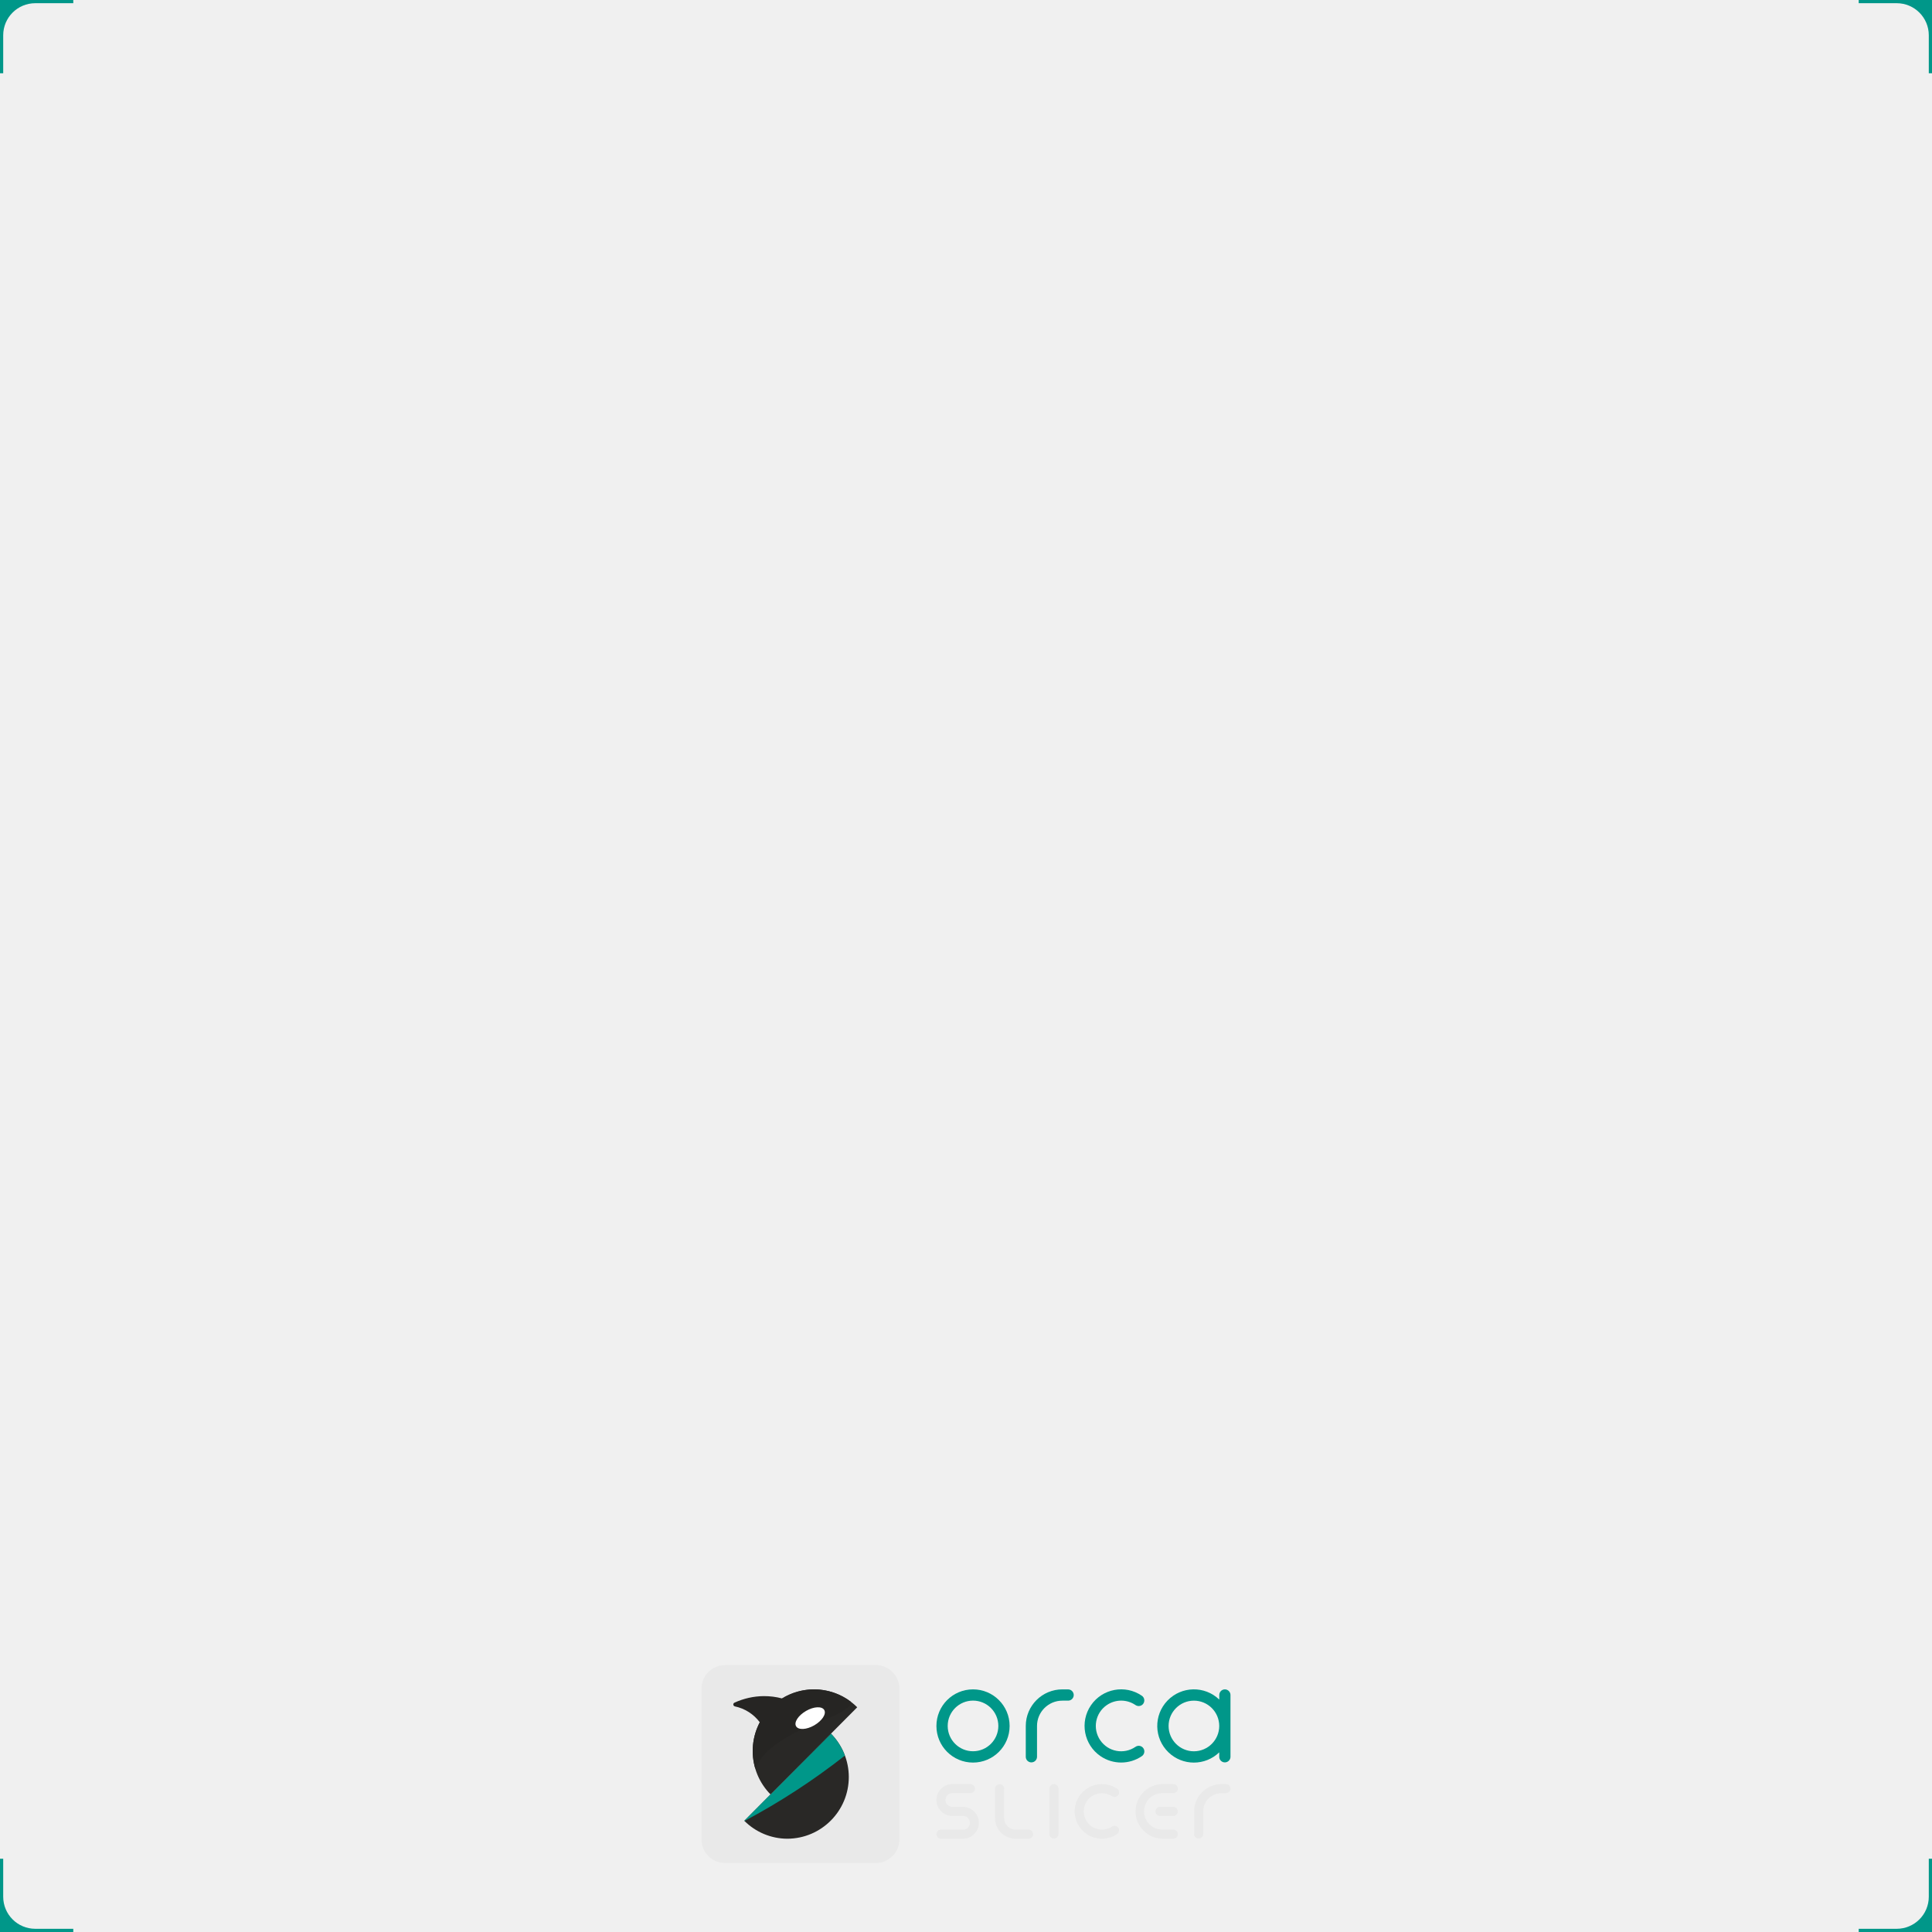
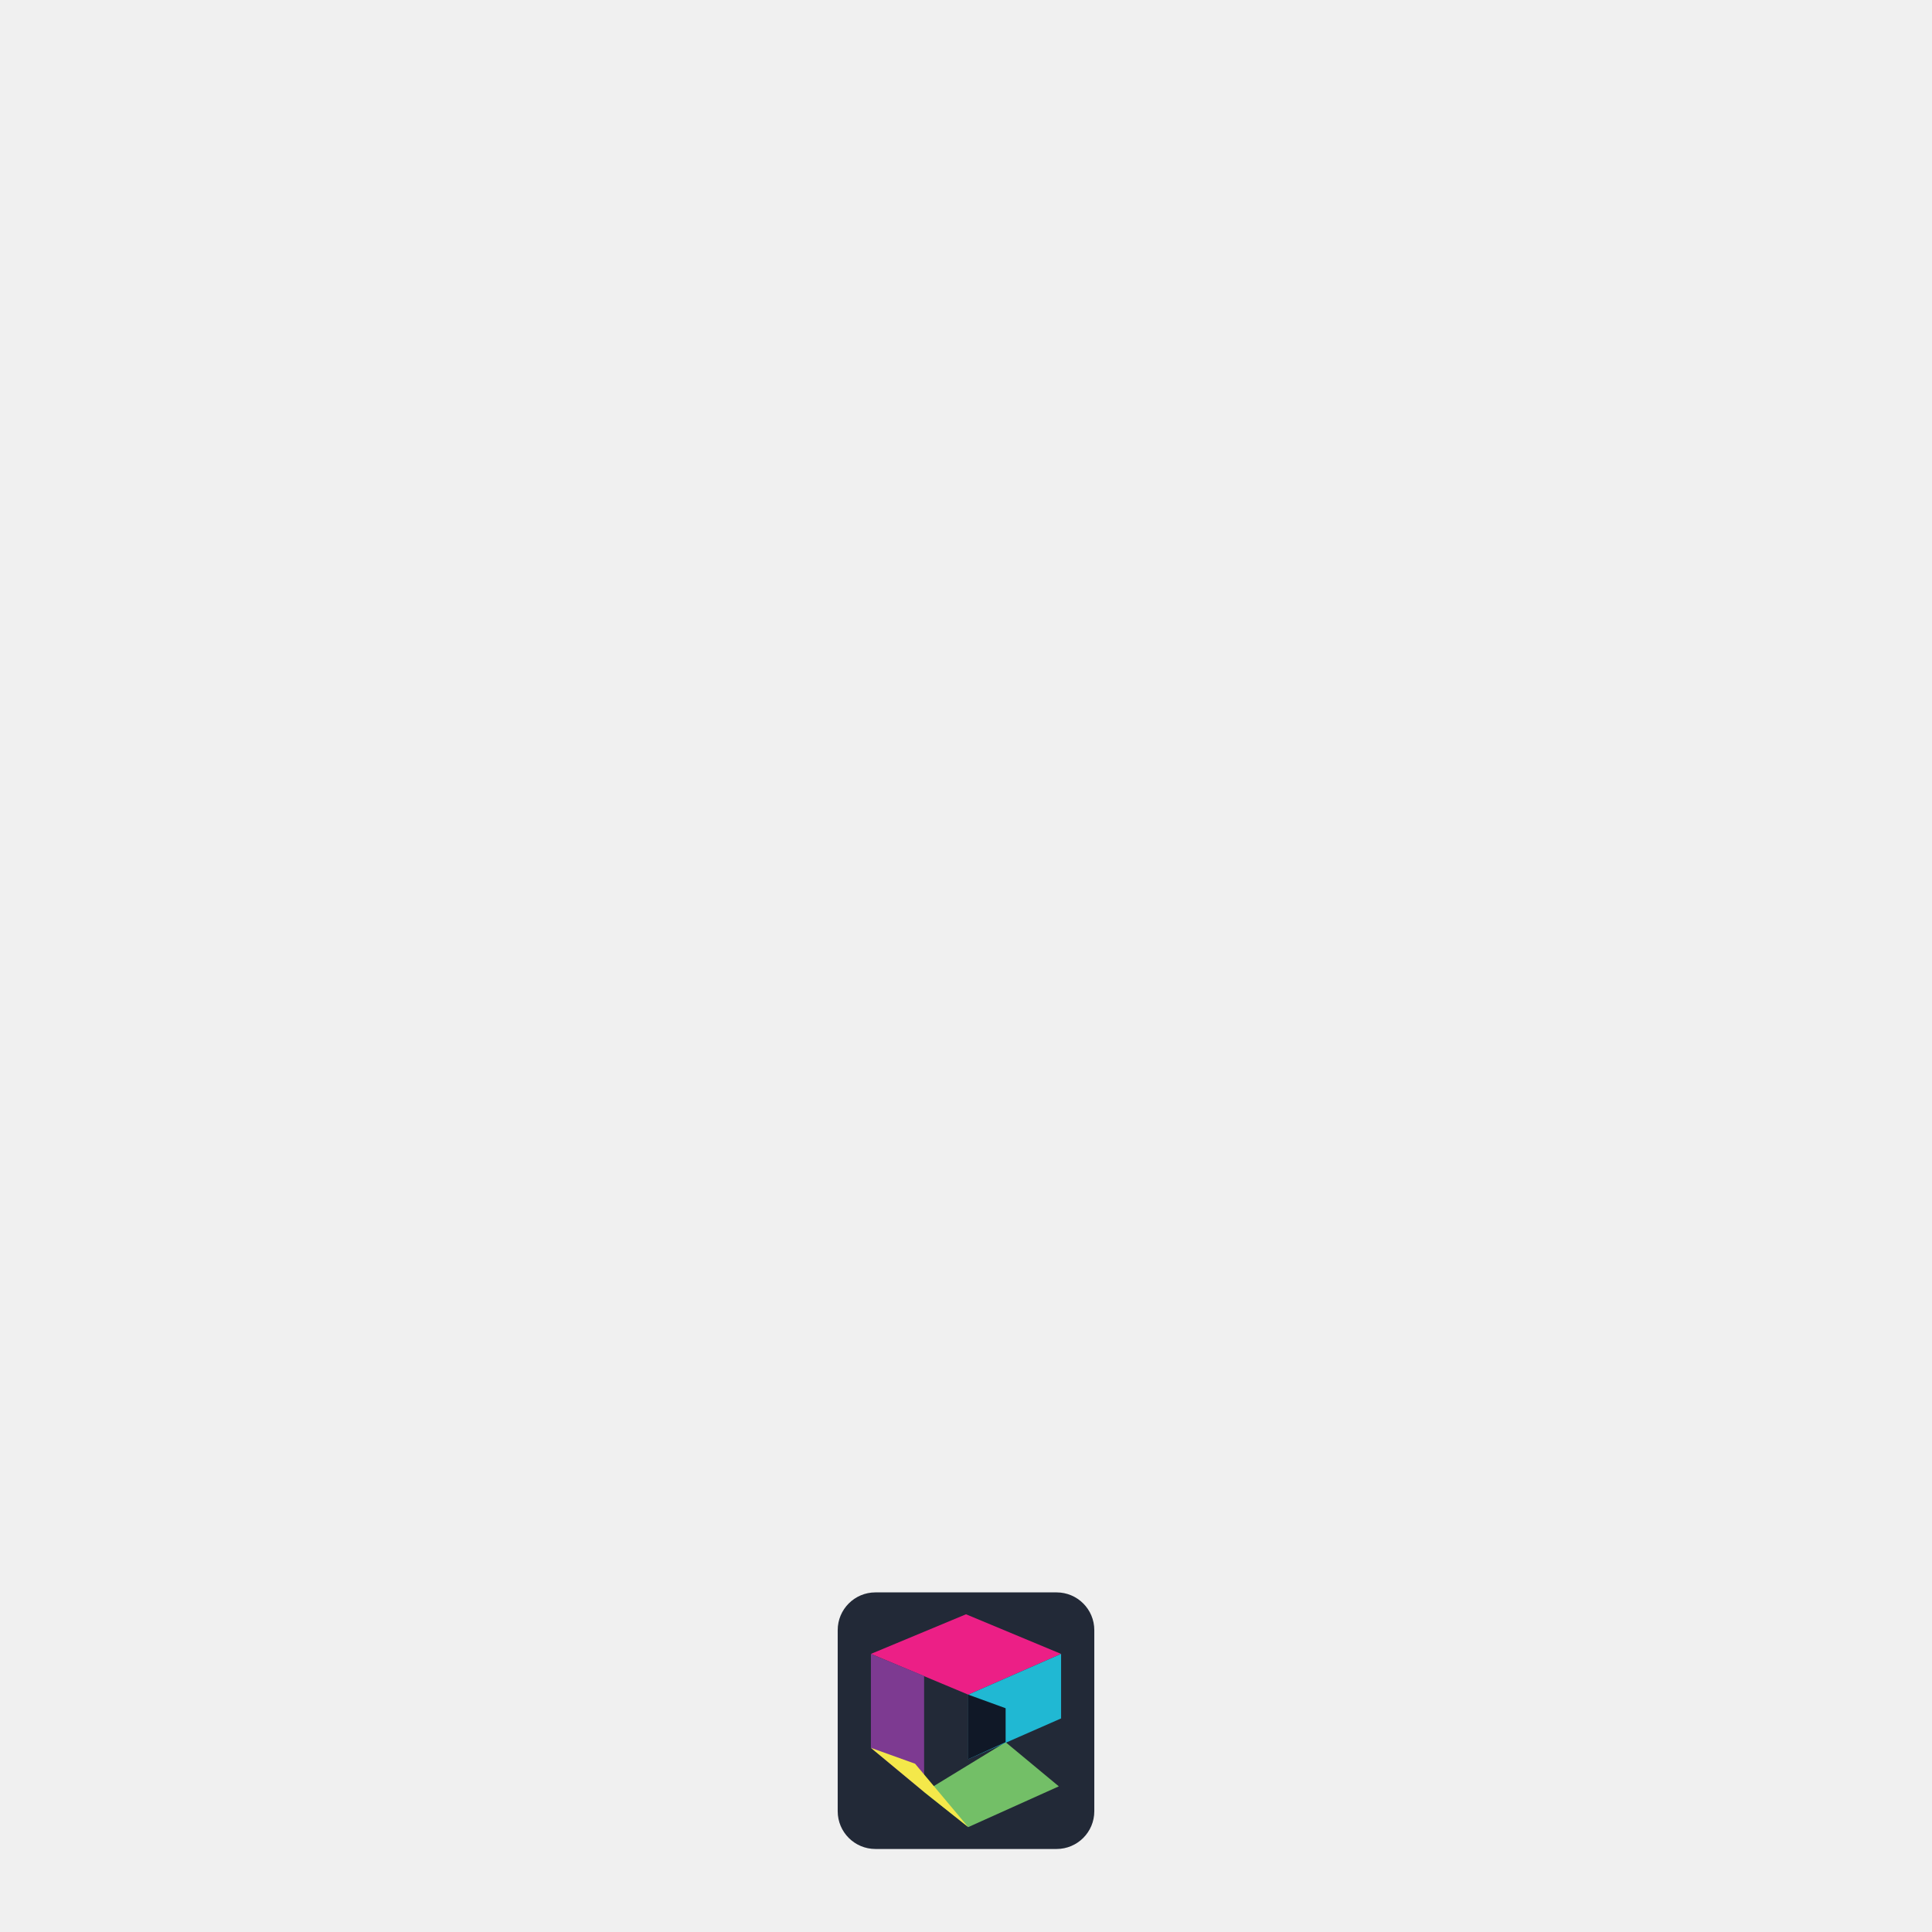
- <svg xmlns="http://www.w3.org/2000/svg" id="a" width="180.62mm" height="180.62mm" viewBox="0 0 512 512">
-   <rect x="0" y="0" width="512" height="512" style="fill:none;" />
-   <rect x="185.9" y="441.26" width="52.46" height="52.46" rx="6.28" ry="6.28" style="fill:#e9e9e9;" />
-   <path d="M197.25,482.53c3.02,3.03,7.11,4.73,11.38,4.75,9.03-.02,16.33-7.36,16.31-16.39-.01-4.29-1.71-8.4-4.72-11.45l-22.97,23.09Z" style="fill:#292826;" />
-   <path d="M220.21,459.44l-22.97,23.09.05.05c9.37-4.98,18.27-10.78,26.62-17.33-.81-2.18-2.07-4.16-3.7-5.82" style="fill:#009789;" />
-   <path d="M215.72,447.7c-9.03.06-16.3,7.43-16.24,16.46.03,4.27,1.72,8.35,4.72,11.38l22.97-23.09c-3.03-3.04-7.15-4.75-11.45-4.75" style="fill:#292826;" />
-   <path d="M215.72,447.7c-2.99,0-5.93.83-8.48,2.4-1.58-.42-3.21-.62-4.84-.61-2.68.02-5.33.62-7.77,1.74-.26.12-.37.43-.25.69.07.15.2.25.36.29,2.64.55,5,2.05,6.61,4.21-1.99,3.8-2.41,8.22-1.18,12.33.45-1.01,1-1.96,1.64-2.86,1.49-2.05,3.07-3.12,5.4-4.69,1.72-1.16,4.1-2.52,10.95-5.34,1.76-.57,3.44-1.35,5.02-2.31,1.14-.68,2.02-1.32,2.29-2.33.02-.07.04-.14.05-.21-2.81-2.15-6.26-3.31-9.8-3.31" style="fill:#262523;" />
-   <path d="M218.44,453.18c.6,1.05-.6,2.86-2.66,4.05s-4.23,1.29-4.82.23.6-2.86,2.66-4.05,4.23-1.29,4.82-.23" style="fill:#fff;" />
-   <path d="M279.31,472.8c-.67,0-1.21.54-1.21,1.21v12.06c.02.67.58,1.19,1.24,1.17.64-.02,1.15-.53,1.17-1.17v-12.06c0-.67-.54-1.21-1.2-1.21h0Z" style="fill:#e9e9e9;" />
-   <path d="M310.96,472.8h-2.88c-4,.05-7.2,3.33-7.15,7.32.05,3.93,3.22,7.11,7.15,7.15h2.88c.67-.02,1.19-.58,1.17-1.24-.02-.64-.53-1.15-1.17-1.17h-2.88c-2.67.04-4.86-2.09-4.89-4.76-.04-2.67,2.09-4.86,4.76-4.89.05,0,.09,0,.14,0h2.88c.67-.02,1.19-.58,1.17-1.24-.02-.64-.53-1.15-1.17-1.17Z" style="fill:#e9e9e9;" />
-   <path d="M310.96,478.83h-3.51c-.67-.02-1.22.51-1.24,1.17s.51,1.22,1.17,1.24c.02,0,.05,0,.07,0h3.51c.67-.02,1.19-.58,1.17-1.24-.02-.64-.53-1.15-1.17-1.17Z" style="fill:#e9e9e9;" />
-   <path d="M255.21,487.28h-5.84c-.66,0-1.2-.54-1.2-1.2,0-.66.54-1.2,1.2-1.2h5.84c1.01,0,1.82-.81,1.82-1.82s-.81-1.82-1.82-1.82h-2.82c-2.33,0-4.22-1.88-4.23-4.21s1.88-4.22,4.21-4.23h4.79c.66,0,1.2.54,1.2,1.2,0,.66-.54,1.2-1.2,1.2h-4.78c-1.01,0-1.82.81-1.82,1.82s.81,1.82,1.82,1.82h2.82c2.33,0,4.22,1.9,4.21,4.23,0,2.32-1.89,4.21-4.21,4.21Z" style="fill:#e9e9e9;" />
-   <path d="M294.69,484.07c-2.23,1.47-5.22.85-6.69-1.37-1.47-2.23-.85-5.22,1.37-6.69,1.61-1.06,3.7-1.06,5.31,0,.48.32,1.12.26,1.53-.14h0c.47-.46.48-1.22.02-1.7-.05-.05-.11-.1-.18-.15-3.33-2.22-7.82-1.32-10.04,2-2.22,3.33-1.32,7.82,2,10.04,2.42,1.61,5.56,1.62,7.99.03.56-.36.73-1.11.37-1.68-.05-.07-.1-.14-.16-.2h0c-.41-.41-1.05-.47-1.53-.15Z" style="fill:#e9e9e9;" />
-   <path d="M272.62,484.87h-3.49c-1.67,0-3.01-1.35-3.02-3.02v-7.84c-.02-.67-.58-1.19-1.24-1.17-.64.02-1.15.53-1.17,1.17v7.84c0,3,2.43,5.43,5.43,5.43h3.49c.67-.02,1.19-.58,1.17-1.24-.02-.64-.53-1.15-1.17-1.17Z" style="fill:#e9e9e9;" />
-   <path d="M324.89,475.22h-1.21c-2.65,0-4.8,2.14-4.82,4.78v6.07c-.02.67-.58,1.19-1.24,1.17-.64-.02-1.15-.53-1.17-1.17v-6.07c.03-3.98,3.26-7.19,7.24-7.2h1.21c.67.02,1.19.58,1.17,1.24-.02.64-.53,1.15-1.17,1.17h0Z" style="fill:#e9e9e9;" />
-   <path d="M257.86,450.68c3.71,0,6.71,3.01,6.71,6.71s-3.01,6.71-6.71,6.71-6.71-3.01-6.71-6.71c0-3.71,3.01-6.71,6.71-6.71M257.86,447.7c-5.36,0-9.7,4.34-9.7,9.7s4.34,9.7,9.7,9.7,9.7-4.34,9.7-9.7-4.34-9.7-9.7-9.7h0Z" style="fill:#009789;" />
-   <path d="M324.61,447.7c-.82,0-1.49.67-1.49,1.49h0v1.22c-3.86-3.72-10-3.6-13.72.26-3.72,3.86-3.6,10,.26,13.72,3.76,3.62,9.7,3.62,13.45,0v1.21c.02.82.71,1.48,1.53,1.45.79-.02,1.43-.66,1.45-1.45v-16.41c0-.82-.67-1.49-1.49-1.49ZM316.4,464.11c-3.71,0-6.71-3.01-6.71-6.71s3.01-6.71,6.71-6.71,6.71,3.01,6.71,6.71c0,3.7-3.01,6.7-6.71,6.71h0Z" style="fill:#009789;" />
-   <path d="M283.03,447.7h-1.49c-5.36,0-9.7,4.34-9.7,9.7h0v8.2c.02.82.71,1.48,1.53,1.45.79-.02,1.43-.66,1.45-1.45v-8.2c0-3.71,3.01-6.71,6.71-6.71h1.49c.82.02,1.51-.63,1.53-1.45.02-.82-.63-1.51-1.45-1.53-.03,0-.05,0-.08,0h0Z" style="fill:#009789;" />
-   <path d="M300.91,462.93c-3.06,2.1-7.24,1.32-9.33-1.74-2.1-3.06-1.32-7.24,1.74-9.33,2.28-1.56,5.29-1.57,7.57-.02.6.42,1.41.36,1.93-.15h0c.58-.59.58-1.54,0-2.12-.07-.07-.15-.13-.23-.19-4.42-3.02-10.46-1.88-13.48,2.54-3.02,4.42-1.88,10.46,2.54,13.48,3.31,2.26,7.66,2.25,10.96-.01.68-.47.86-1.4.4-2.08-.05-.08-.11-.15-.18-.22h0c-.51-.51-1.32-.58-1.91-.16Z" style="fill:#009789;" />
-   <path d="M511.15,502.65c0,4.7-3.81,8.5-8.5,8.5h-10.07v.85h19.42v-19.42h-.85v10.07Z" style="fill:#009789;" />
-   <path d="M9.35,511.15c-4.7,0-8.5-3.81-8.5-8.5v-10.07h-.85v19.42h19.42v-.85h-10.07Z" style="fill:#009789;" />
-   <path d="M.85,9.35C.85,4.65,4.65.85,9.35.85h10.07V0H0v19.42h.85v-10.07Z" style="fill:#009789;" />
-   <path d="M502.65.85c4.7,0,8.5,3.81,8.5,8.5v10.07h.85V0h-19.42v.85h10.07Z" style="fill:#009789;" />
+ <svg xmlns="http://www.w3.org/2000/svg" width="512" height="512" viewBox="0 0 512 512">
+   <rect width="512" height="512" fill="none" />
+   <g transform="translate(256 456)">
+     <rect x="-34" y="-34" width="68" height="68" rx="10" fill="#101827" opacity="0.92" />
+     <g transform="scale(0.15) translate(-256 -256)">
+       <polygon points="88,138 256,68 424,138 260,210" fill="#ec1f86" />
+       <polygon points="88,138 88,304 182,382 182,177" fill="#7d3a91" />
+       <polygon points="182,382 260,444 420,372 326,294" fill="#73bf67" />
+       <polygon points="88,304 182,382 260,444 166,332" fill="#f4e84a" />
+       <polygon points="260,210 424,138 424,252 260,324" fill="#20b8d3" />
+       <polygon points="260,210 260,324 326,294 326,234" fill="#101827" />
+     </g>
+   </g>
</svg>
